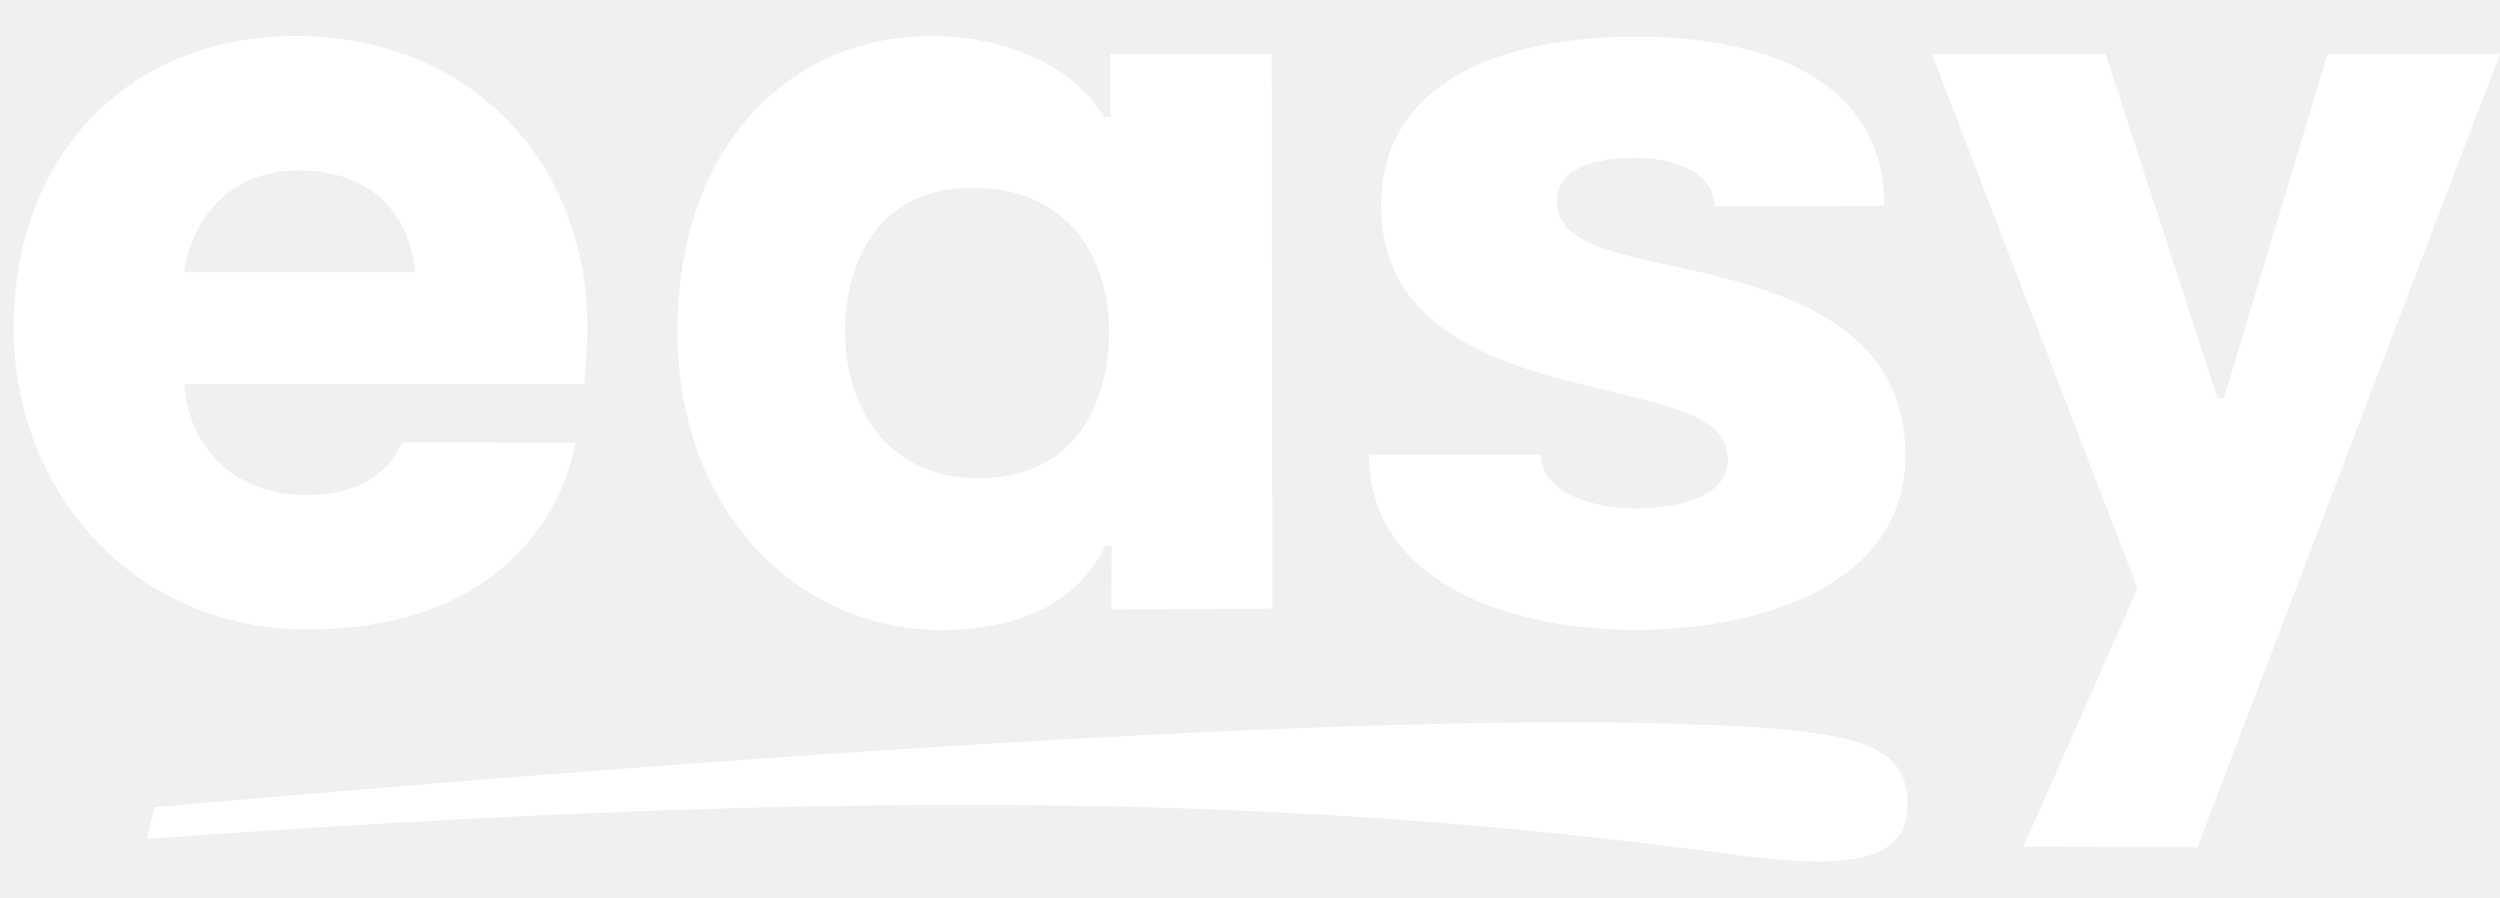
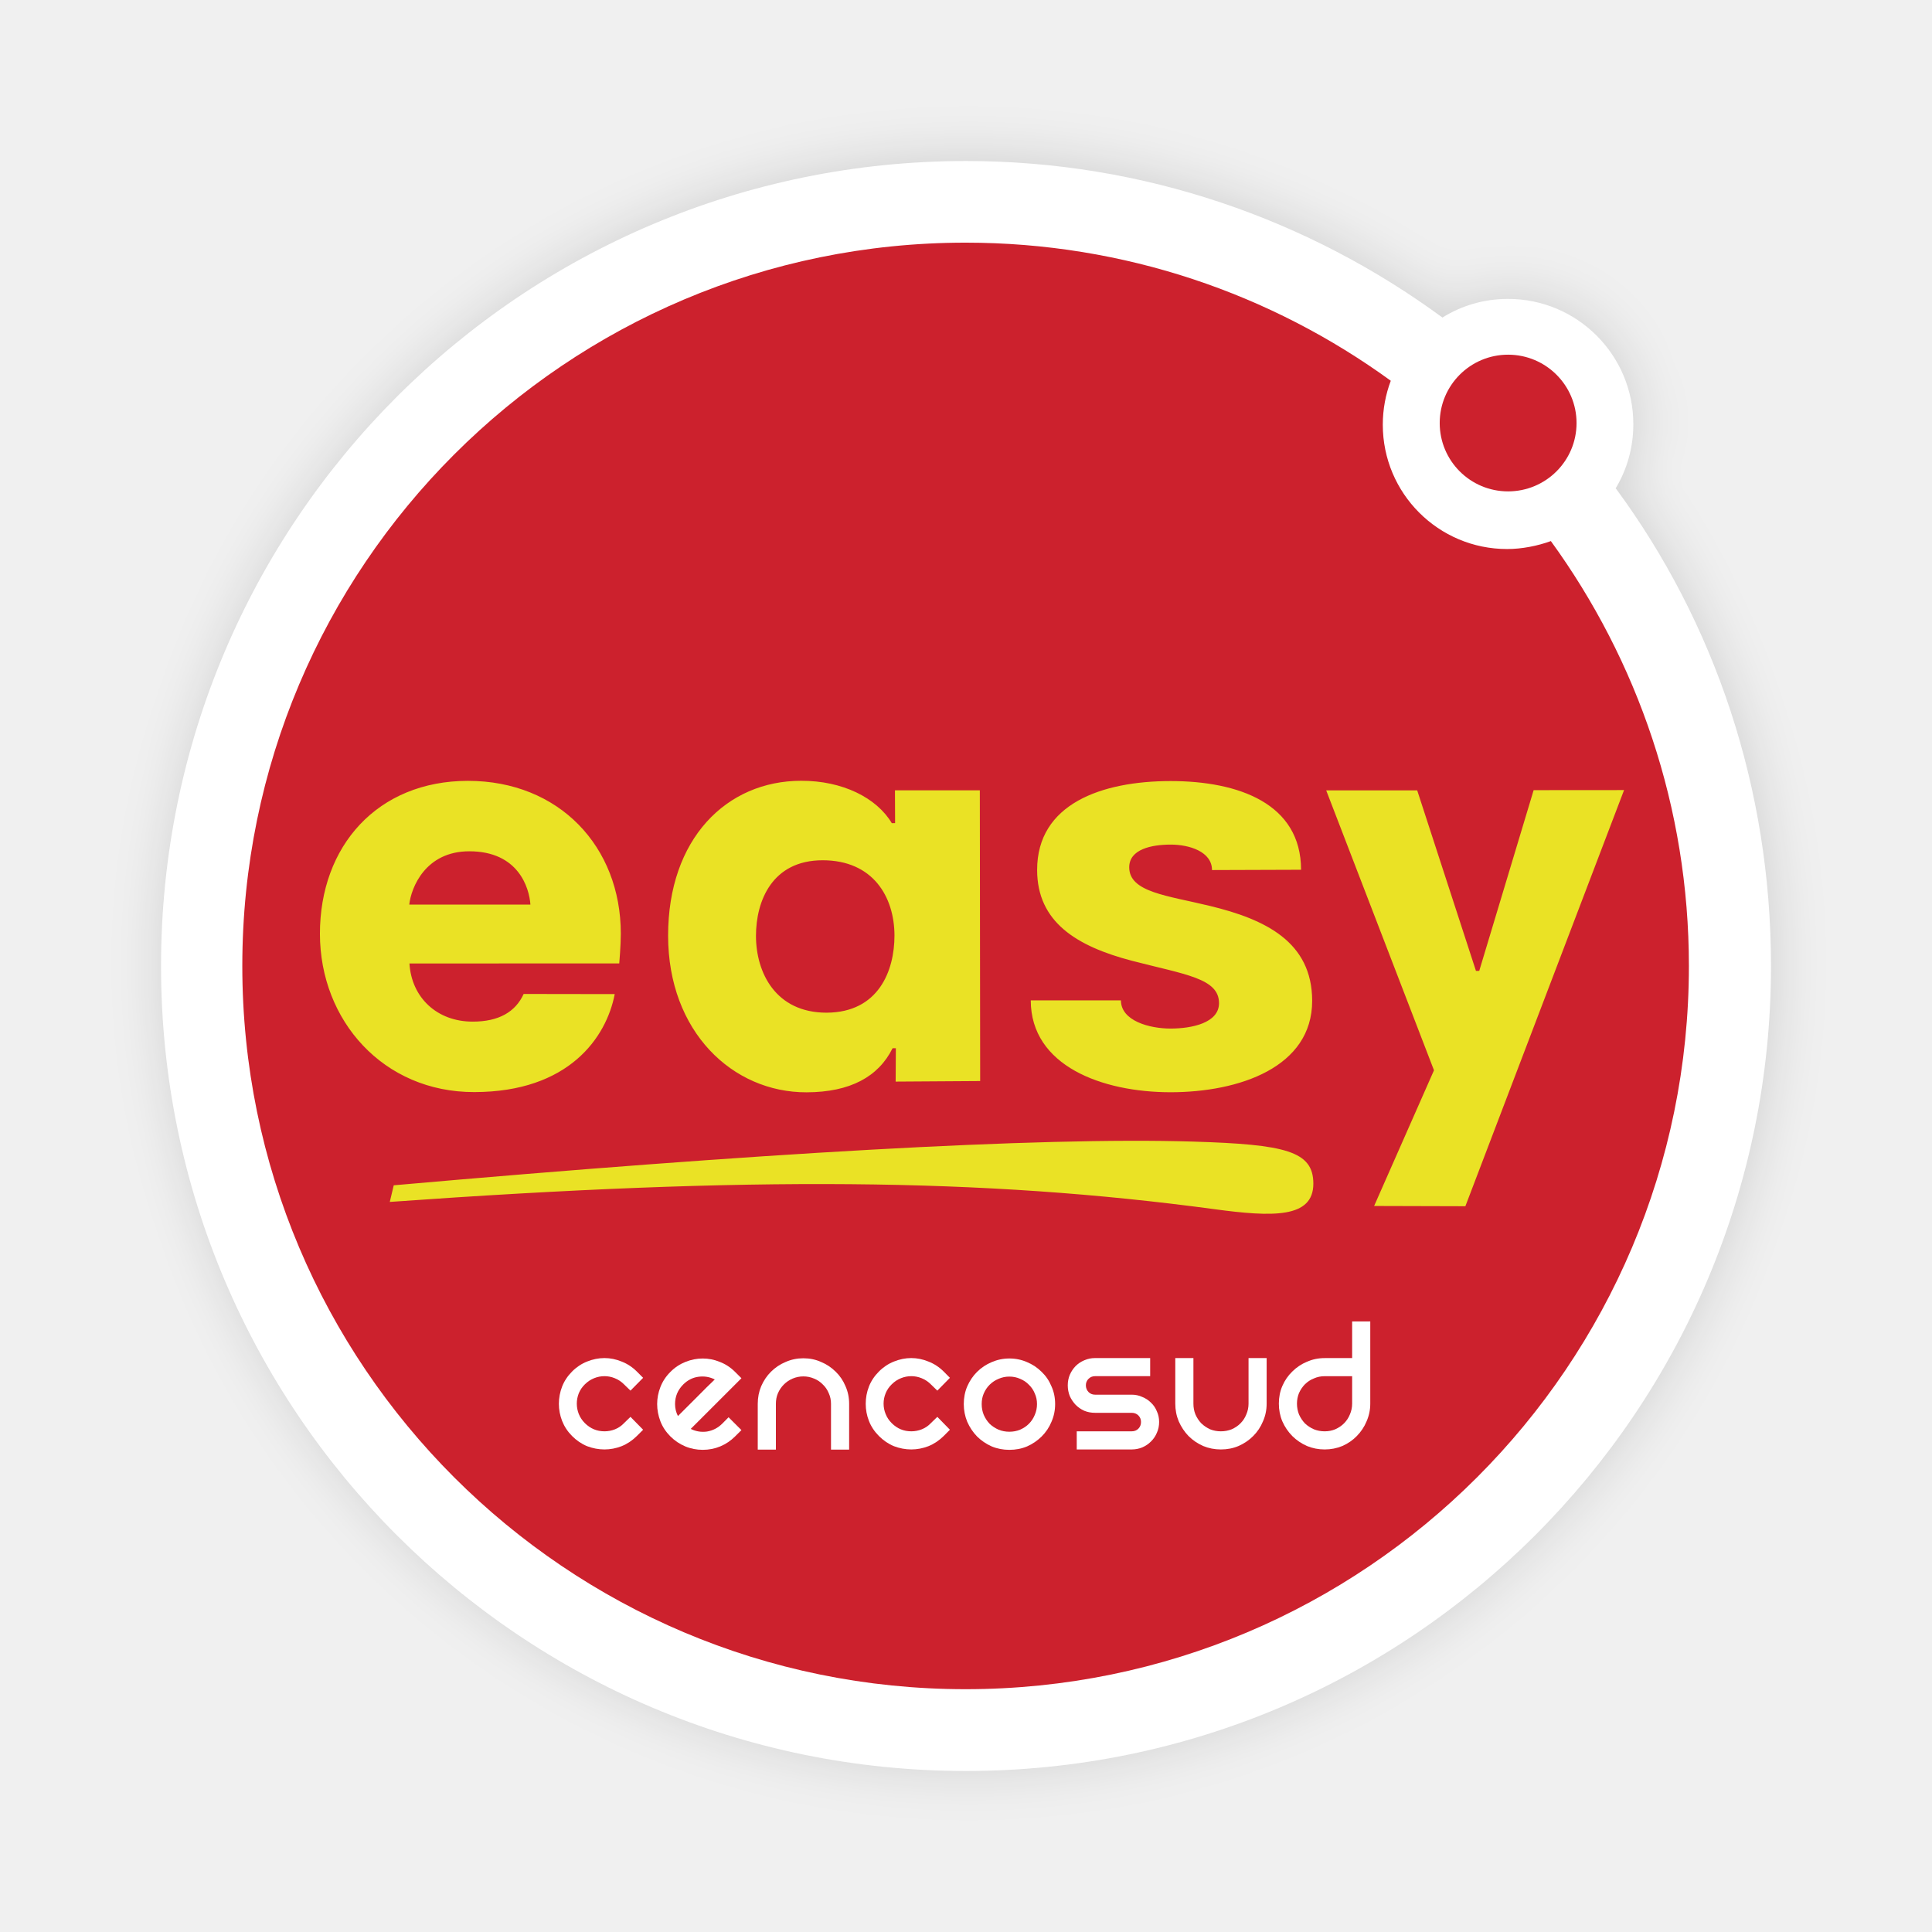
- <svg xmlns="http://www.w3.org/2000/svg" width="39" height="14" viewBox="0 0 39 14" fill="none">
-   <path d="M39 0.84L34.28 13.216L31.566 13.209L33.345 9.174L30.139 0.847H32.848L34.596 6.217L34.693 6.215L36.31 0.842L39 0.84Z" fill="white" />
-   <path d="M29.723 7.107C29.727 9.084 27.555 9.824 25.516 9.826C23.479 9.826 21.358 9.042 21.356 7.093H24.039C24.039 7.703 24.882 7.932 25.52 7.932C26.144 7.93 26.956 7.766 26.956 7.176C26.954 6.434 25.946 6.326 24.363 5.916C22.718 5.484 21.547 4.766 21.546 3.216C21.544 1.249 23.462 0.575 25.513 0.571C27.54 0.571 29.394 1.242 29.395 3.209L26.746 3.217C26.746 2.671 26.073 2.46 25.513 2.46C24.949 2.463 24.285 2.597 24.285 3.138C24.287 3.882 25.418 3.975 26.694 4.286C28.322 4.684 29.72 5.347 29.723 7.107Z" fill="white" />
-   <path d="M17.302 5.168C17.3 4.01 16.659 2.926 15.164 2.928C13.664 2.929 13.182 4.136 13.182 5.177C13.185 6.272 13.768 7.459 15.282 7.46C16.83 7.453 17.302 6.21 17.302 5.168ZM19.849 9.493L17.337 9.508L17.342 8.515L17.245 8.516C16.827 9.359 15.988 9.824 14.687 9.827C12.482 9.832 10.572 8.022 10.569 5.171C10.567 2.284 12.31 0.564 14.526 0.562C15.755 0.561 16.771 1.069 17.222 1.825L17.321 1.821L17.316 0.847H19.839L19.849 9.493Z" fill="white" />
-   <path d="M6.475 4.246C6.44 3.741 6.114 2.659 4.658 2.659C3.352 2.659 2.927 3.739 2.873 4.246H6.475ZM9.163 5.109C9.163 5.452 9.116 5.992 9.116 5.992L2.877 5.995C2.938 7.004 3.695 7.726 4.758 7.722C5.532 7.726 6.029 7.436 6.274 6.902L8.981 6.906C8.734 8.19 7.621 9.815 4.805 9.819C2.1 9.824 0.217 7.689 0.213 5.111C0.213 2.503 1.921 0.566 4.616 0.561C7.328 0.564 9.161 2.518 9.163 5.109Z" fill="white" />
-   <path d="M26.811 13.302C19.929 12.375 13.012 12.321 2.292 13.086L2.409 12.593C13.121 11.648 21.566 11.15 26.196 11.293C28.927 11.376 29.758 11.575 29.758 12.545C29.759 13.576 28.544 13.537 26.811 13.302Z" fill="white" />
+ <svg xmlns="http://www.w3.org/2000/svg" id="svg8" version="1.1" viewBox="0 0 29.53 29.531" height="111.612" width="111.611">
+   <defs id="defs2">
+     <filter id="filter4502" style="color-interpolation-filters:sRGB">
+       <feFlood id="feFlood4492" result="flood" flood-color="rgb(0,0,0)" flood-opacity="0.14" />
+       <feComposite id="feComposite4494" result="composite1" operator="in" in2="SourceGraphic" in="flood" />
+       <feGaussianBlur id="feGaussianBlur4496" result="blur" stdDeviation="1" in="composite1" />
+       <feOffset id="feOffset4498" result="offset" dy="0.1" dx="0.1" />
+       <feComposite id="feComposite4500" result="composite2" operator="over" in2="offset" in="SourceGraphic" />
+     </filter>
+   </defs>
+   <g transform="translate(-73.78159,-135.3233)" id="layer1">
+     <g id="g823" transform="matrix(0.3527778,0,0,-0.3527778,-366.8744,299.3834)">
+       <g transform="translate(901.6803,-102.4677)" id="g1625">
+         <g transform="translate(6.526977,-2.545833)" id="g1549">
+           <path id="path1685" style="fill:#ffffff;fill-opacity:1;fill-rule:evenodd;stroke:none;filter:url(#filter4502)" d="m 444.91,546.376 c 0.722,0.45 1.554,0.7 2.466,0.7 2.596,0 4.703,-2.106 4.703,-4.703 0,-0.888 -0.239,-1.706 -0.666,-2.415 l 0.021,-0.016 c 3.691,-5.012 5.815,-11.215 5.815,-17.919 0,-16.696 -13.534,-30.23 -30.232,-30.23 -16.695,0 -30.23,13.534 -30.23,30.23 0,16.698 13.535,30.232 30.23,30.232 6.692,0 12.887,-2.2 17.893,-5.879" transform="matrix(1.15373,0,0,1.153743,-109.9128,-74.07085)" />
+           <path id="path1689" style="fill:#cc212d;fill-opacity:1;fill-rule:evenodd;stroke:none;stroke-width:1.154" d="m 408.092,546.622 c -0.573,-0.208 -1.249,-0.345 -1.897,-0.345 -2.975,0 -5.386,2.411 -5.386,5.387 0,0.669 0.123,1.312 0.346,1.904 -5.17,3.76 -11.54,5.984 -18.422,5.984 -17.307,0 -31.339,-14.03 -31.339,-31.339 0,-17.306 14.032,-31.337 31.339,-31.337 17.306,0 31.339,14.031 31.339,31.337 0,6.874 -2.231,13.244 -5.981,18.409" />
+           <path id="path1693" style="fill:#cc212d;fill-opacity:1;fill-rule:nonzero;stroke:none;stroke-width:1.154" d="m 403.275,551.736 c 0,1.636 1.326,2.962 2.962,2.962 1.638,0 2.967,-1.326 2.967,-2.962 0,-1.636 -1.329,-2.961 -2.967,-2.961 -1.636,0 -2.962,1.324 -2.962,2.961" />
+           <g id="g1695" transform="matrix(1.15373,0,0,1.153743,365.6825,510.6408)">
+             <path d="m 0,0 c 0.168,0.168 0.356,0.293 0.565,0.375 0.215,0.086 0.431,0.13 0.651,0.13 0.219,0 0.432,-0.044 0.642,-0.13 C 2.07,0.293 2.263,0.168 2.431,0 L 2.668,-0.237 2.193,-0.718 1.949,-0.481 C 1.848,-0.379 1.732,-0.303 1.604,-0.252 1.478,-0.2 1.348,-0.175 1.216,-0.175 1.083,-0.175 0.953,-0.2 0.826,-0.252 0.698,-0.303 0.584,-0.379 0.481,-0.481 0.38,-0.579 0.304,-0.691 0.252,-0.817 0.202,-0.945 0.177,-1.074 0.177,-1.206 c 0,-0.134 0.025,-0.263 0.075,-0.391 0.052,-0.128 0.128,-0.242 0.229,-0.343 0.206,-0.204 0.45,-0.306 0.735,-0.306 0.138,0 0.269,0.025 0.397,0.076 0.127,0.052 0.24,0.127 0.336,0.23 L 2.193,-1.703 2.668,-2.187 2.431,-2.423 C 2.263,-2.591 2.07,-2.719 1.858,-2.805 1.648,-2.886 1.435,-2.927 1.216,-2.927 c -0.22,0 -0.436,0.041 -0.651,0.122 -0.209,0.086 -0.397,0.214 -0.565,0.382 -0.168,0.169 -0.292,0.358 -0.374,0.566 -0.081,0.209 -0.122,0.423 -0.122,0.643 0,0.224 0.041,0.44 0.122,0.65 C -0.292,-0.356 -0.168,-0.169 0,0" style="fill:#ffffff;fill-opacity:1;fill-rule:evenodd;stroke:none" id="path1697" />
+           </g>
+           <g id="g1699" transform="matrix(1.15373,0,0,1.153743,370.4969,510.0774)">
+             <path d="m 0,0 c -0.203,-0.204 -0.306,-0.449 -0.306,-0.734 0,-0.159 0.036,-0.308 0.108,-0.451 0.061,0.061 0.152,0.153 0.275,0.275 0.127,0.129 0.26,0.26 0.397,0.396 0.143,0.144 0.278,0.279 0.405,0.407 C 1.012,0.02 1.113,0.119 1.186,0.19 0.99,0.288 0.786,0.321 0.566,0.29 0.352,0.26 0.163,0.163 0,0 M 1.704,-1.23 2.187,-1.712 1.949,-1.949 C 1.786,-2.112 1.601,-2.236 1.392,-2.324 1.183,-2.411 0.963,-2.453 0.733,-2.453 c -0.227,0 -0.447,0.042 -0.656,0.129 -0.209,0.088 -0.394,0.212 -0.558,0.375 -0.168,0.169 -0.293,0.357 -0.374,0.565 -0.082,0.214 -0.123,0.431 -0.123,0.65 0,0.218 0.041,0.433 0.123,0.641 0.081,0.209 0.206,0.398 0.374,0.566 0.168,0.169 0.357,0.293 0.565,0.376 0.215,0.086 0.431,0.128 0.649,0.128 0.221,0 0.434,-0.042 0.643,-0.128 C 1.59,0.766 1.781,0.642 1.949,0.473 L 2.187,0.236 0.283,-1.667 c 0.194,-0.096 0.398,-0.129 0.612,-0.099 0.218,0.037 0.411,0.136 0.573,0.298 z" style="fill:#ffffff;fill-opacity:1;fill-rule:evenodd;stroke:none" id="path1701" />
+           </g>
+           <g id="g1703" transform="matrix(1.15373,0,0,1.153743,373.7271,509.2403)">
+             <path d="m 0,0 c 0,0.238 0.044,0.46 0.13,0.663 0.092,0.21 0.214,0.391 0.367,0.543 0.159,0.158 0.342,0.28 0.551,0.367 0.208,0.092 0.431,0.138 0.664,0.138 0.24,0 0.461,-0.046 0.665,-0.138 C 2.587,1.486 2.769,1.364 2.927,1.206 3.085,1.054 3.208,0.873 3.295,0.663 3.386,0.46 3.432,0.238 3.432,0 V -1.72 H 2.751 V 0 C 2.751,0.142 2.724,0.274 2.668,0.396 2.616,0.523 2.543,0.633 2.445,0.725 2.354,0.821 2.244,0.896 2.117,0.947 1.99,1.002 1.854,1.03 1.712,1.03 1.569,1.03 1.435,1.002 1.307,0.947 1.186,0.896 1.075,0.821 0.979,0.725 0.887,0.633 0.812,0.523 0.757,0.396 0.705,0.274 0.681,0.142 0.681,0 V -1.72 H 0 Z" style="fill:#ffffff;fill-opacity:1;fill-rule:evenodd;stroke:none" id="path1705" />
+           </g>
+           <g id="g1707" transform="matrix(1.15373,0,0,1.153743,378.9775,510.6408)">
+             <path d="m 0,0 c 0.168,0.168 0.356,0.293 0.565,0.375 0.214,0.086 0.43,0.13 0.65,0.13 0.219,0 0.432,-0.044 0.642,-0.13 C 2.07,0.293 2.262,0.168 2.431,0 L 2.666,-0.237 2.193,-0.718 1.949,-0.481 C 1.847,-0.379 1.732,-0.303 1.604,-0.252 1.477,-0.2 1.348,-0.175 1.215,-0.175 1.082,-0.175 0.952,-0.2 0.825,-0.252 0.697,-0.303 0.583,-0.379 0.481,-0.481 0.379,-0.579 0.303,-0.691 0.252,-0.817 0.2,-0.945 0.175,-1.074 0.175,-1.206 c 0,-0.134 0.025,-0.263 0.077,-0.391 0.051,-0.128 0.127,-0.242 0.229,-0.343 0.204,-0.204 0.448,-0.306 0.734,-0.306 0.138,0 0.269,0.025 0.397,0.076 0.127,0.052 0.24,0.127 0.337,0.23 L 2.193,-1.703 2.666,-2.187 2.431,-2.423 C 2.262,-2.591 2.07,-2.719 1.857,-2.805 1.647,-2.886 1.434,-2.927 1.215,-2.927 c -0.22,0 -0.436,0.041 -0.65,0.122 -0.209,0.086 -0.397,0.214 -0.565,0.382 -0.168,0.169 -0.294,0.358 -0.375,0.566 -0.082,0.209 -0.121,0.423 -0.121,0.643 0,0.224 0.039,0.44 0.121,0.65 C -0.294,-0.356 -0.168,-0.169 0,0" style="fill:#ffffff;fill-opacity:1;fill-rule:evenodd;stroke:none" id="path1709" />
+           </g>
+           <g id="g1711" transform="matrix(1.15373,0,0,1.153743,383.4301,509.2301)">
+             <path d="m 0,0 c 0,-0.143 0.024,-0.277 0.077,-0.405 0.055,-0.126 0.129,-0.239 0.221,-0.336 0.097,-0.092 0.209,-0.165 0.336,-0.221 0.127,-0.052 0.262,-0.077 0.405,-0.077 0.143,0 0.278,0.025 0.404,0.077 0.127,0.056 0.238,0.129 0.329,0.221 0.097,0.097 0.171,0.21 0.222,0.336 C 2.05,-0.277 2.077,-0.143 2.077,0 2.077,0.143 2.05,0.275 1.994,0.397 1.943,0.524 1.869,0.635 1.772,0.726 1.681,0.822 1.57,0.896 1.443,0.948 1.317,1.004 1.182,1.032 1.039,1.032 0.896,1.032 0.761,1.004 0.634,0.948 0.507,0.896 0.395,0.822 0.298,0.726 0.206,0.635 0.132,0.524 0.077,0.397 0.024,0.275 0,0.143 0,0 m -0.673,0 c 0,0.24 0.044,0.462 0.13,0.664 0.092,0.21 0.215,0.392 0.367,0.543 0.158,0.158 0.341,0.28 0.551,0.368 0.208,0.09 0.43,0.137 0.664,0.137 0.238,0 0.46,-0.047 0.665,-0.137 C 1.913,1.487 2.096,1.365 2.254,1.207 2.412,1.056 2.535,0.874 2.621,0.664 2.713,0.462 2.758,0.24 2.758,0 2.758,-0.233 2.713,-0.455 2.621,-0.665 2.535,-0.873 2.412,-1.058 2.254,-1.215 2.096,-1.372 1.913,-1.497 1.704,-1.59 1.499,-1.677 1.277,-1.719 1.039,-1.719 c -0.234,0 -0.456,0.042 -0.664,0.129 -0.21,0.093 -0.393,0.218 -0.551,0.375 -0.152,0.157 -0.275,0.342 -0.367,0.55 -0.086,0.21 -0.13,0.432 -0.13,0.665" style="fill:#ffffff;fill-opacity:1;fill-rule:evenodd;stroke:none" id="path1713" />
+           </g>
+           <g id="g1715" transform="matrix(1.15373,0,0,1.153743,390.73,511.2233)">
+             <path d="m 0,0 v -0.68 h -2.071 c -0.096,0 -0.178,-0.033 -0.244,-0.099 -0.067,-0.067 -0.1,-0.149 -0.1,-0.245 0,-0.096 0.033,-0.181 0.1,-0.252 0.066,-0.066 0.148,-0.099 0.244,-0.099 h 1.377 c 0.141,0 0.274,-0.028 0.396,-0.085 0.127,-0.051 0.237,-0.122 0.328,-0.215 C 0.128,-1.766 0.201,-1.874 0.252,-2.002 0.31,-2.125 0.336,-2.258 0.336,-2.399 0.336,-2.543 0.31,-2.678 0.252,-2.805 0.201,-2.928 0.128,-3.037 0.03,-3.133 -0.061,-3.225 -0.171,-3.301 -0.298,-3.355 -0.42,-3.406 -0.553,-3.432 -0.694,-3.432 h -2.064 v 0.681 h 2.064 c 0.1,0 0.186,0.032 0.251,0.099 0.066,0.067 0.099,0.15 0.099,0.253 0,0.096 -0.033,0.177 -0.099,0.245 -0.065,0.065 -0.151,0.098 -0.251,0.098 h -1.377 c -0.143,0 -0.278,0.025 -0.405,0.077 -0.123,0.055 -0.228,0.13 -0.321,0.221 -0.092,0.097 -0.164,0.205 -0.221,0.328 -0.051,0.128 -0.077,0.263 -0.077,0.406 0,0.142 0.026,0.275 0.077,0.396 0.057,0.129 0.129,0.237 0.221,0.33 0.093,0.092 0.198,0.162 0.321,0.214 C -2.349,-0.028 -2.214,0 -2.071,0 Z" style="fill:#ffffff;fill-opacity:1;fill-rule:evenodd;stroke:none" id="path1717" />
+           </g>
+           <g id="g1719" transform="matrix(1.15373,0,0,1.153743,395.7764,511.2233)">
+             <path d="m 0,0 v -1.712 c 0,-0.234 -0.045,-0.456 -0.138,-0.665 -0.086,-0.208 -0.208,-0.393 -0.367,-0.551 -0.157,-0.158 -0.34,-0.282 -0.55,-0.374 -0.203,-0.087 -0.424,-0.13 -0.664,-0.13 -0.235,0 -0.456,0.043 -0.666,0.13 -0.207,0.092 -0.391,0.216 -0.549,0.374 -0.152,0.158 -0.275,0.343 -0.367,0.551 -0.087,0.209 -0.13,0.431 -0.13,0.665 V 0 h 0.681 v -1.712 c 0,-0.143 0.024,-0.277 0.076,-0.405 0.056,-0.128 0.13,-0.239 0.222,-0.336 0.098,-0.093 0.206,-0.165 0.328,-0.222 0.127,-0.051 0.263,-0.076 0.405,-0.076 0.142,0 0.278,0.025 0.406,0.076 0.127,0.057 0.236,0.129 0.328,0.222 0.097,0.097 0.171,0.208 0.221,0.336 0.056,0.128 0.084,0.262 0.084,0.405 V 0 Z" style="fill:#ffffff;fill-opacity:1;fill-rule:evenodd;stroke:none" id="path1721" />
+           </g>
+           <g id="g1723" transform="matrix(1.15373,0,0,1.153743,398.2912,508.0494)">
+             <path d="M 0,0 C 0.142,0 0.273,0.025 0.396,0.076 0.524,0.133 0.633,0.206 0.725,0.298 0.821,0.395 0.896,0.506 0.947,0.634 1.002,0.761 1.031,0.896 1.031,1.04 V 2.07 H 0 C -0.144,2.07 -0.278,2.043 -0.405,1.986 -0.534,1.936 -0.646,1.861 -0.743,1.765 -0.833,1.673 -0.908,1.563 -0.965,1.436 -1.014,1.314 -1.041,1.182 -1.041,1.04 -1.041,0.896 -1.014,0.761 -0.965,0.634 -0.908,0.506 -0.833,0.395 -0.743,0.298 -0.646,0.206 -0.534,0.133 -0.405,0.076 -0.278,0.025 -0.144,0 0,0 M 1.712,4.126 V 1.04 C 1.712,0.805 1.665,0.583 1.573,0.374 1.487,0.166 1.363,-0.018 1.206,-0.178 1.054,-0.334 0.873,-0.459 0.664,-0.551 0.455,-0.638 0.233,-0.681 0,-0.681 c -0.235,0 -0.457,0.043 -0.666,0.13 -0.208,0.092 -0.393,0.217 -0.55,0.373 -0.157,0.16 -0.283,0.344 -0.374,0.552 -0.088,0.209 -0.131,0.431 -0.131,0.666 0,0.238 0.043,0.46 0.131,0.663 0.091,0.211 0.217,0.391 0.374,0.543 0.157,0.157 0.342,0.28 0.55,0.367 C -0.457,2.705 -0.235,2.75 0,2.75 h 1.031 v 1.376 z" style="fill:#ffffff;fill-opacity:1;fill-rule:evenodd;stroke:none" id="path1725" />
+           </g>
+           <path id="path1745" style="fill:#eae225;fill-opacity:1;fill-rule:nonzero;stroke:none;stroke-width:1.154" d="m 393.507,517.675 c -10.028,1.351 -20.105,1.429 -35.723,0.314 l 0.171,0.72 c 15.608,1.378 27.911,2.101 34.657,1.893 3.978,-0.122 5.188,-0.411 5.188,-1.822 0,-1.506 -1.769,-1.447 -4.293,-1.105 m -29.63,13.196 c -0.051,0.735 -0.525,2.31 -2.648,2.31 -1.901,0 -2.521,-1.574 -2.601,-2.31 z m 3.917,-1.26 c 0.001,-0.498 -0.068,-1.288 -0.068,-1.288 l -9.09,-0.003 c 0.088,-1.472 1.191,-2.522 2.741,-2.519 1.126,-0.002 1.852,0.419 2.207,1.198 l 3.946,-0.006 c -0.36,-1.873 -1.981,-4.241 -6.084,-4.245 -3.942,-0.009 -6.686,3.1 -6.689,6.856 -0.001,3.8 2.487,6.625 6.412,6.629 3.95,0 6.624,-2.847 6.625,-6.622 m 11.857,-0.083 c -0.003,1.689 -0.937,3.266 -3.116,3.264 -2.185,-0.003 -2.885,-1.761 -2.885,-3.278 0.002,-1.596 0.854,-3.325 3.057,-3.326 2.259,0.008 2.944,1.822 2.944,3.34 m 3.713,-6.302 -3.662,-0.024 0.009,1.447 -0.142,-0.002 c -0.61,-1.23 -1.832,-1.905 -3.728,-1.909 -3.212,-0.007 -5.995,2.632 -5.998,6.783 -0.003,4.207 2.536,6.714 5.765,6.715 1.789,0.005 3.27,-0.735 3.928,-1.837 l 0.142,0.003 -0.006,1.42 h 3.677 z m 14.385,3.477 c 0.001,-2.882 -3.16,-3.96 -6.132,-3.962 -2.969,0 -6.058,1.141 -6.061,3.982 h 3.907 c 0,-0.888 1.231,-1.224 2.157,-1.223 0.911,10e-4 2.093,0.242 2.093,1.101 -0.001,1.081 -1.469,1.237 -3.776,1.837 -2.396,0.629 -4.103,1.676 -4.105,3.933 -0.002,2.867 2.793,3.849 5.78,3.853 2.954,0 5.653,-0.978 5.656,-3.843 l -3.859,-0.013 c 0,0.797 -0.98,1.105 -1.796,1.103 -0.823,-0.002 -1.791,-0.198 -1.791,-0.986 0.005,-1.083 1.65,-1.22 3.508,-1.674 2.376,-0.577 4.415,-1.544 4.419,-4.107 m 13.514,9.129 -6.876,-18.031 -3.954,0.011 2.594,5.879 -4.67,12.128 h 3.943 l 2.546,-7.822 0.142,0.002 2.357,7.83 z" />
+         </g>
+       </g>
+     </g>
+   </g>
</svg>
